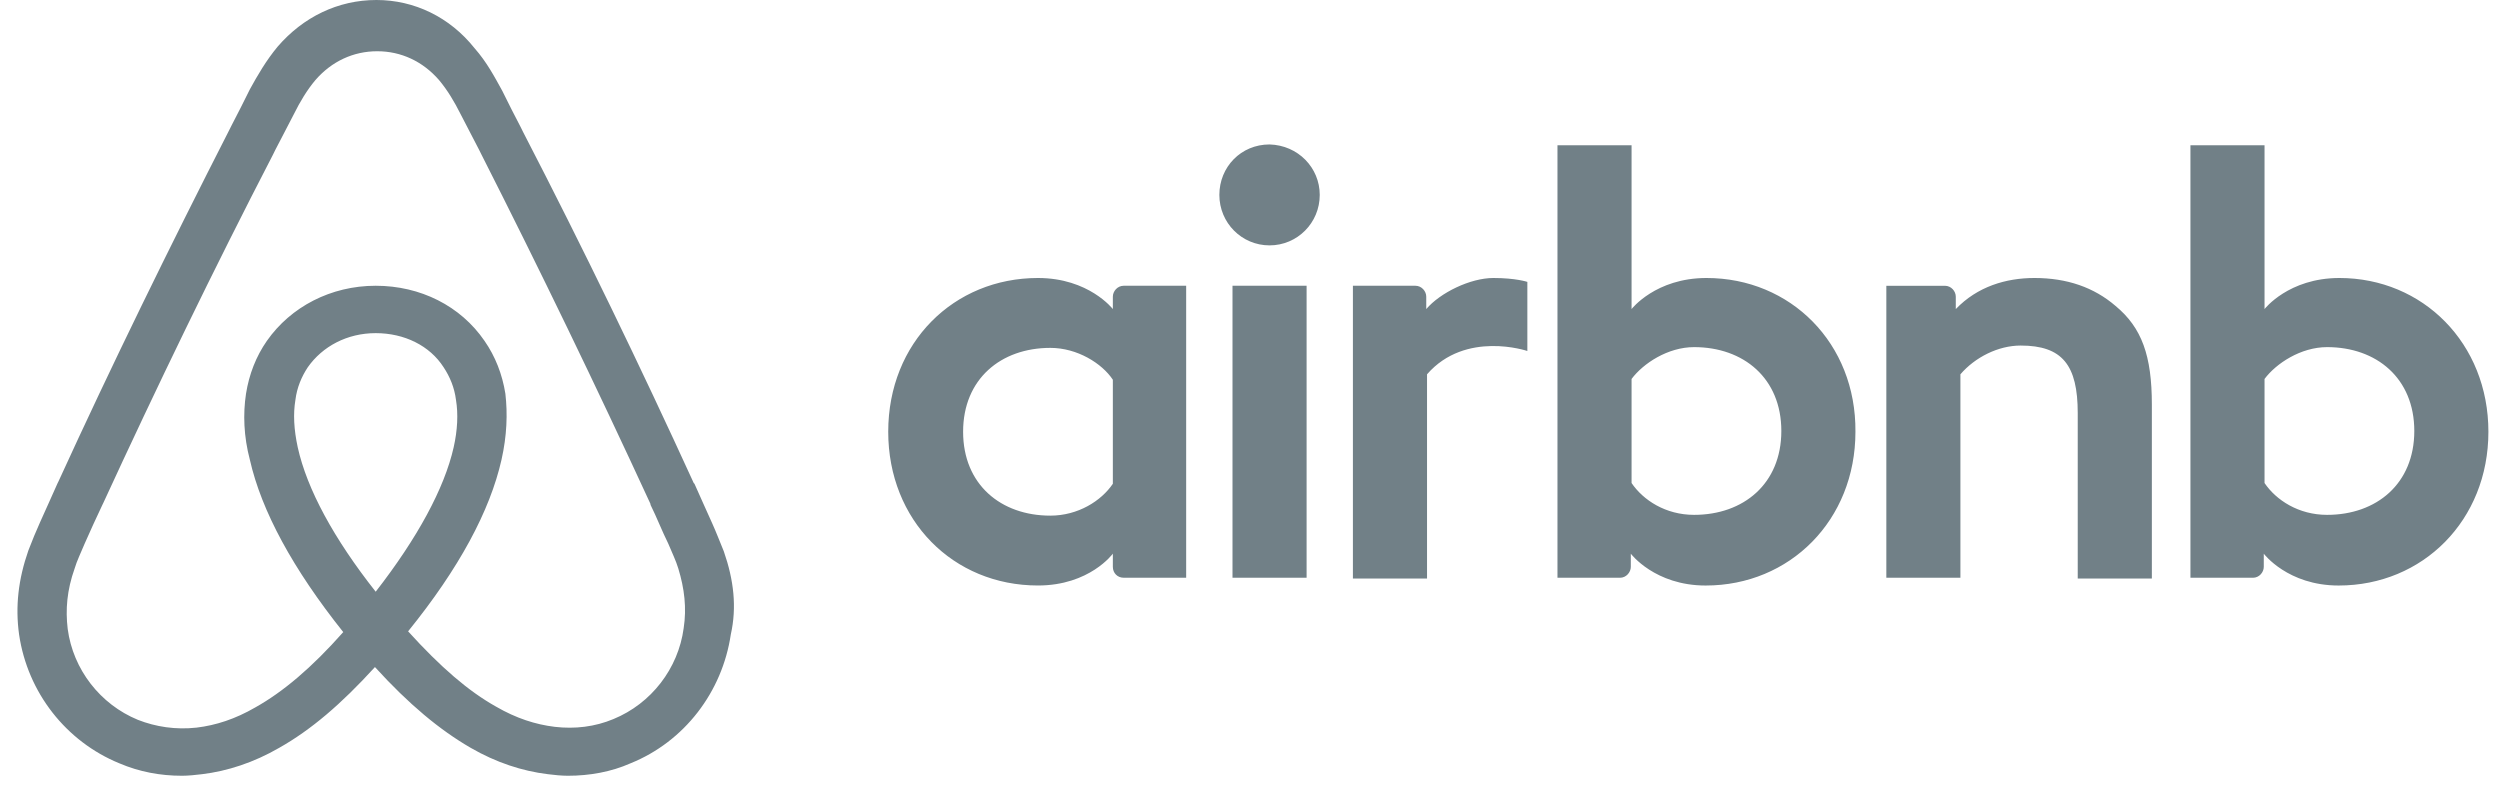
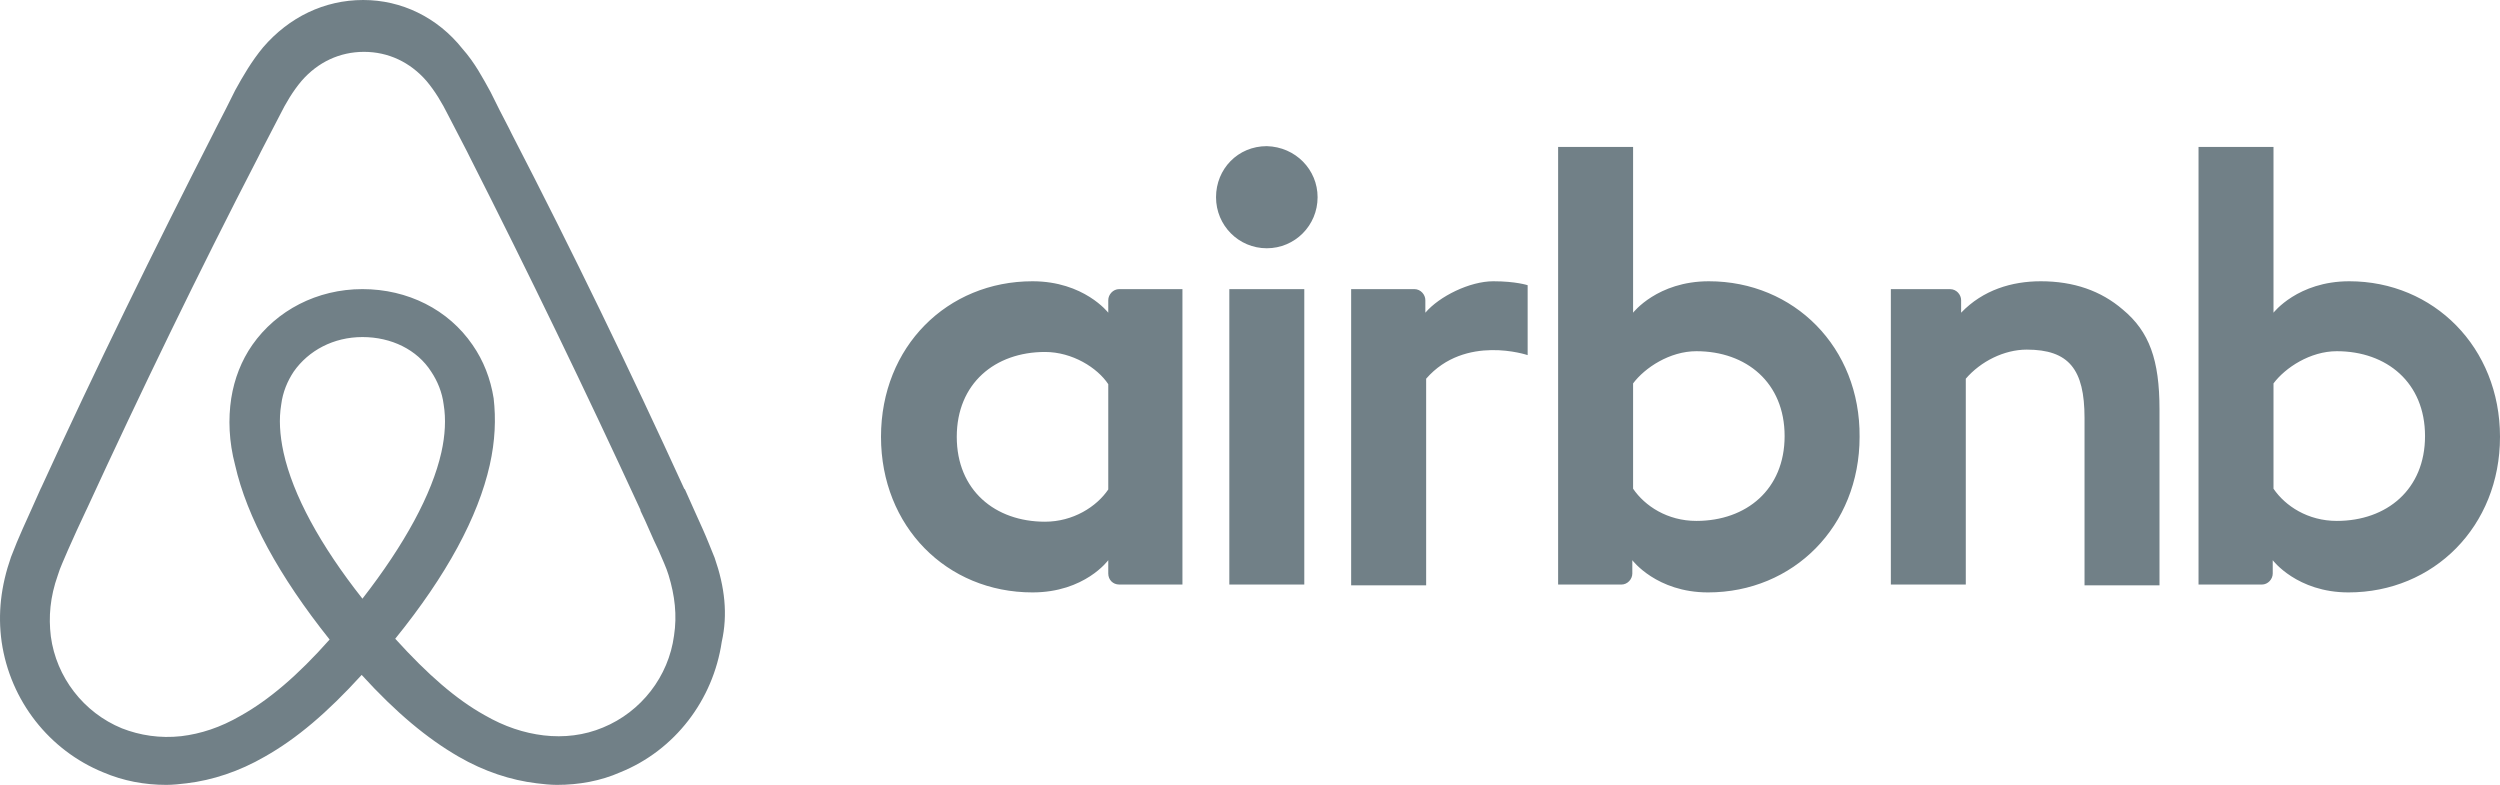
- <svg xmlns="http://www.w3.org/2000/svg" width="86" height="27" viewBox="0 0 86 27" fill="none">
-   <path d="M45.399 6.705C45.399 7.667 44.628 8.441 43.672 8.441C42.716 8.441 41.946 7.667 41.946 6.705C41.946 5.744 42.69 4.969 43.672 4.969C44.655 4.996 45.399 5.77 45.399 6.705ZM38.282 10.205V10.632C38.282 10.632 37.459 9.563 35.706 9.563C32.812 9.563 30.555 11.781 30.555 14.852C30.555 17.898 32.786 20.141 35.706 20.141C37.486 20.141 38.282 19.046 38.282 19.046V19.5C38.282 19.714 38.442 19.874 38.654 19.874H40.804V9.83H38.654C38.442 9.83 38.282 10.018 38.282 10.205ZM38.282 16.642C37.884 17.23 37.087 17.738 36.131 17.738C34.432 17.738 33.131 16.669 33.131 14.852C33.131 13.036 34.432 11.967 36.131 11.967C37.061 11.967 37.91 12.502 38.282 13.063V16.642ZM42.398 9.83H44.947V19.875H42.398V9.83ZM80.476 9.563C78.724 9.563 77.9 10.632 77.9 10.632V4.996H75.351V19.875H77.502C77.715 19.875 77.874 19.688 77.874 19.5V19.047C77.874 19.047 78.697 20.142 80.449 20.142C83.344 20.142 85.601 17.898 85.601 14.853C85.601 11.808 83.344 9.563 80.476 9.563ZM80.052 17.711C79.069 17.711 78.299 17.204 77.9 16.616V13.036C78.299 12.502 79.148 11.941 80.052 11.941C81.751 11.941 83.052 13.009 83.052 14.826C83.052 16.642 81.751 17.711 80.052 17.711ZM74.024 13.918V19.901H71.474V14.211C71.474 12.556 70.943 11.887 69.51 11.887C68.74 11.887 67.944 12.288 67.438 12.876V19.875H64.89V9.831H66.907C67.12 9.831 67.279 10.018 67.279 10.205V10.632C68.023 9.857 69.005 9.563 69.987 9.563C71.103 9.563 72.032 9.884 72.776 10.525C73.678 11.273 74.024 12.235 74.024 13.918ZM58.702 9.563C56.95 9.563 56.126 10.632 56.126 10.632V4.996H53.577V19.875H55.728C55.94 19.875 56.1 19.688 56.1 19.5V19.047C56.1 19.047 56.923 20.142 58.675 20.142C61.57 20.142 63.827 17.898 63.827 14.853C63.853 11.807 61.596 9.563 58.702 9.563ZM58.277 17.711C57.294 17.711 56.525 17.204 56.126 16.616V13.036C56.525 12.502 57.374 11.941 58.277 11.941C59.977 11.941 61.278 13.009 61.278 14.826C61.278 16.642 59.977 17.711 58.277 17.711ZM51.373 9.563C52.143 9.563 52.541 9.697 52.541 9.697V12.074C52.541 12.074 50.417 11.353 49.09 12.876V19.901H46.54V9.83H48.691C48.904 9.83 49.063 10.018 49.063 10.204V10.632C49.541 10.071 50.577 9.563 51.373 9.563ZM24.899 18.966C24.767 18.646 24.634 18.299 24.501 18.005C24.288 17.524 24.076 17.069 23.89 16.642L23.864 16.616C22.031 12.608 20.067 8.548 17.995 4.542L17.916 4.381C17.698 3.966 17.485 3.547 17.279 3.126C17.013 2.645 16.748 2.138 16.323 1.656C15.473 0.588 14.251 0 12.95 0C11.623 0 10.428 0.588 9.552 1.603C9.153 2.083 8.861 2.591 8.596 3.072C8.389 3.493 8.176 3.912 7.959 4.328L7.879 4.488C5.834 8.495 3.843 12.555 2.011 16.562L1.984 16.615C1.798 17.043 1.585 17.497 1.373 17.977C1.24 18.271 1.108 18.592 0.975 18.939C0.63 19.927 0.523 20.862 0.656 21.824C0.949 23.828 2.276 25.51 4.108 26.259C4.799 26.553 5.516 26.686 6.259 26.686C6.472 26.686 6.737 26.659 6.95 26.632C7.826 26.526 8.729 26.232 9.605 25.725C10.694 25.11 11.73 24.229 12.898 22.947C14.066 24.229 15.128 25.11 16.191 25.725C17.067 26.232 17.97 26.526 18.846 26.632C19.058 26.66 19.324 26.686 19.537 26.686C20.28 26.686 21.024 26.553 21.687 26.259C23.546 25.51 24.847 23.801 25.14 21.824C25.35 20.889 25.244 19.955 24.899 18.966ZM12.924 20.355C11.49 18.539 10.56 16.829 10.242 15.387C10.109 14.773 10.082 14.238 10.162 13.758C10.215 13.33 10.375 12.956 10.587 12.635C11.092 11.915 11.941 11.46 12.924 11.46C13.907 11.46 14.783 11.888 15.261 12.635C15.473 12.956 15.633 13.33 15.686 13.758C15.766 14.239 15.739 14.799 15.606 15.387C15.287 16.802 14.357 18.512 12.924 20.355ZM23.518 21.611C23.332 23 22.403 24.202 21.102 24.736C20.465 25.003 19.774 25.084 19.084 25.003C18.421 24.923 17.756 24.709 17.066 24.309C16.11 23.774 15.154 22.947 14.039 21.718C15.791 19.554 16.854 17.577 17.252 15.814C17.438 14.986 17.465 14.238 17.385 13.543C17.279 12.876 17.039 12.261 16.668 11.727C15.844 10.524 14.463 9.83 12.924 9.83C11.384 9.83 10.003 10.552 9.18 11.727C8.808 12.261 8.569 12.876 8.463 13.543C8.357 14.238 8.383 15.013 8.595 15.814C8.993 17.577 10.082 19.581 11.808 21.744C10.719 22.973 9.737 23.801 8.781 24.336C8.09 24.736 7.427 24.95 6.763 25.03C6.046 25.11 5.356 25.003 4.745 24.763C3.444 24.229 2.514 23.026 2.329 21.637C2.249 20.97 2.302 20.302 2.568 19.554C2.647 19.287 2.78 19.02 2.913 18.699C3.099 18.272 3.311 17.817 3.524 17.363L3.55 17.31C5.382 13.33 7.347 9.27 9.392 5.317L9.471 5.156C9.684 4.756 9.897 4.328 10.109 3.927C10.321 3.5 10.56 3.099 10.852 2.752C11.41 2.111 12.153 1.763 12.977 1.763C13.8 1.763 14.543 2.111 15.101 2.752C15.393 3.1 15.632 3.501 15.845 3.927C16.057 4.328 16.27 4.756 16.482 5.156L16.562 5.317C18.575 9.286 20.514 13.294 22.377 17.337V17.364C22.59 17.792 22.775 18.272 22.988 18.7C23.121 19.02 23.253 19.287 23.333 19.554C23.545 20.248 23.625 20.916 23.518 21.611Z" fill="#718087" />
+ <svg xmlns="http://www.w3.org/2000/svg" width="85" height="26.686" viewBox="0 0 85 26.686" fill="none">
+   <defs />
+   <path id="Vector" d="M44.798 6.705C44.798 7.667 44.027 8.441 43.071 8.441C42.115 8.441 41.345 7.667 41.345 6.705C41.345 5.744 42.089 4.969 43.071 4.969C44.054 4.996 44.798 5.771 44.798 6.705ZM37.681 10.205L37.681 10.632C37.681 10.632 36.858 9.563 35.105 9.563C32.211 9.563 29.954 11.781 29.954 14.852C29.954 17.898 32.185 20.142 35.105 20.142C36.885 20.142 37.681 19.046 37.681 19.046L37.681 19.5C37.681 19.714 37.841 19.874 38.053 19.874L40.203 19.874L40.203 9.83L38.053 9.83C37.841 9.83 37.681 10.018 37.681 10.205ZM37.681 16.642C37.283 17.23 36.486 17.738 35.53 17.738C33.831 17.738 32.53 16.669 32.53 14.852C32.53 13.036 33.831 11.967 35.53 11.967C36.46 11.967 37.31 12.502 37.681 13.062L37.681 16.642ZM41.797 9.83L44.346 9.83L44.346 19.875L41.797 19.875L41.797 9.83ZM79.876 9.563C78.123 9.563 77.299 10.632 77.299 10.632L77.299 4.996L74.75 4.996L74.75 19.875L76.901 19.875C77.114 19.875 77.273 19.688 77.273 19.5L77.273 19.047C77.273 19.047 78.096 20.142 79.848 20.142C82.743 20.142 85 17.899 85 14.853C85 11.808 82.743 9.563 79.876 9.563ZM79.451 17.711C78.468 17.711 77.698 17.204 77.299 16.616L77.299 13.036C77.698 12.502 78.547 11.941 79.451 11.941C81.15 11.941 82.451 13.009 82.451 14.826C82.451 16.642 81.15 17.711 79.451 17.711ZM73.423 13.918L73.423 19.901L70.874 19.901L70.874 14.211C70.874 12.556 70.342 11.887 68.909 11.887C68.14 11.887 67.343 12.288 66.837 12.876L66.837 19.875L64.289 19.875L64.289 9.831L66.306 9.831C66.519 9.831 66.678 10.018 66.678 10.205L66.678 10.632C67.422 9.857 68.404 9.563 69.386 9.563C70.502 9.563 71.431 9.884 72.175 10.525C73.077 11.273 73.423 12.235 73.423 13.918ZM58.101 9.563C56.349 9.563 55.525 10.632 55.525 10.632L55.525 4.996L52.976 4.996L52.976 19.875L55.127 19.875C55.339 19.875 55.499 19.688 55.499 19.5L55.499 19.047C55.499 19.047 56.322 20.142 58.074 20.142C60.969 20.142 63.226 17.899 63.226 14.853C63.252 11.807 60.995 9.563 58.101 9.563ZM57.676 17.711C56.694 17.711 55.924 17.204 55.525 16.616L55.525 13.036C55.924 12.502 56.773 11.941 57.676 11.941C59.376 11.941 60.677 13.009 60.677 14.826C60.677 16.642 59.376 17.711 57.676 17.711ZM50.772 9.563C51.542 9.563 51.94 9.697 51.94 9.697L51.94 12.074C51.94 12.074 49.816 11.353 48.489 12.876L48.489 19.901L45.939 19.901L45.939 9.83L48.09 9.83C48.303 9.83 48.462 10.018 48.462 10.205L48.462 10.632C48.94 10.071 49.976 9.563 50.772 9.563ZM24.298 18.966C24.166 18.646 24.033 18.299 23.9 18.004C23.687 17.524 23.475 17.069 23.289 16.642L23.263 16.616C21.43 12.608 19.466 8.548 17.394 4.542L17.315 4.381C17.097 3.966 16.884 3.547 16.678 3.126C16.412 2.645 16.147 2.137 15.722 1.656C14.872 0.588 13.65 0 12.35 0C11.022 0 9.827 0.588 8.951 1.603C8.552 2.083 8.26 2.591 7.995 3.072C7.788 3.493 7.575 3.912 7.358 4.328L7.278 4.488C5.233 8.495 3.242 12.555 1.41 16.562L1.383 16.615C1.197 17.043 0.985 17.497 0.772 17.977C0.639 18.271 0.507 18.592 0.374 18.939C0.029 19.927 -0.078 20.862 0.056 21.824C0.348 23.828 1.675 25.51 3.508 26.259C4.198 26.553 4.915 26.686 5.658 26.686C5.871 26.686 6.136 26.659 6.349 26.632C7.225 26.526 8.128 26.232 9.005 25.725C10.093 25.11 11.129 24.229 12.297 22.947C13.465 24.229 14.527 25.11 15.59 25.725C16.466 26.232 17.369 26.526 18.245 26.632C18.457 26.66 18.723 26.686 18.936 26.686C19.679 26.686 20.423 26.553 21.086 26.259C22.945 25.51 24.246 23.801 24.539 21.824C24.75 20.889 24.643 19.955 24.298 18.966ZM12.323 20.355C10.889 18.539 9.959 16.829 9.641 15.387C9.508 14.773 9.481 14.238 9.561 13.757C9.614 13.33 9.774 12.956 9.986 12.635C10.491 11.915 11.341 11.46 12.323 11.46C13.306 11.46 14.182 11.888 14.66 12.635C14.873 12.956 15.032 13.33 15.085 13.757C15.165 14.239 15.138 14.799 15.005 15.387C14.686 16.802 13.756 18.512 12.323 20.355ZM22.917 21.611C22.732 23 21.802 24.202 20.501 24.736C19.864 25.003 19.173 25.084 18.483 25.003C17.82 24.923 17.155 24.709 16.465 24.309C15.509 23.774 14.553 22.947 13.438 21.717C15.19 19.554 16.253 17.577 16.651 15.814C16.837 14.986 16.864 14.238 16.784 13.543C16.678 12.876 16.439 12.261 16.067 11.727C15.243 10.524 13.862 9.83 12.322 9.83C10.783 9.83 9.402 10.552 8.579 11.727C8.207 12.261 7.968 12.876 7.862 13.543C7.756 14.238 7.782 15.013 7.994 15.814C8.393 17.577 9.481 19.58 11.207 21.744C10.118 22.973 9.136 23.801 8.18 24.336C7.489 24.736 6.826 24.95 6.162 25.03C5.445 25.11 4.755 25.003 4.144 24.763C2.843 24.229 1.914 23.026 1.728 21.637C1.648 20.97 1.701 20.302 1.967 19.554C2.046 19.287 2.179 19.02 2.312 18.699C2.498 18.272 2.71 17.817 2.923 17.363L2.949 17.31C4.781 13.33 6.746 9.27 8.791 5.317L8.871 5.156C9.083 4.756 9.296 4.328 9.508 3.927C9.72 3.5 9.959 3.099 10.252 2.752C10.809 2.111 11.552 1.763 12.376 1.763C13.199 1.763 13.943 2.111 14.5 2.752C14.793 3.1 15.031 3.501 15.244 3.927C15.457 4.328 15.669 4.756 15.881 5.156L15.961 5.317C17.974 9.286 19.913 13.294 21.776 17.337L21.776 17.364C21.989 17.792 22.174 18.272 22.387 18.7C22.52 19.02 22.652 19.287 22.732 19.554C22.944 20.248 23.024 20.916 22.917 21.611Z" fill="#718087" fill-opacity="1" fill-rule="nonzero" />
</svg>
